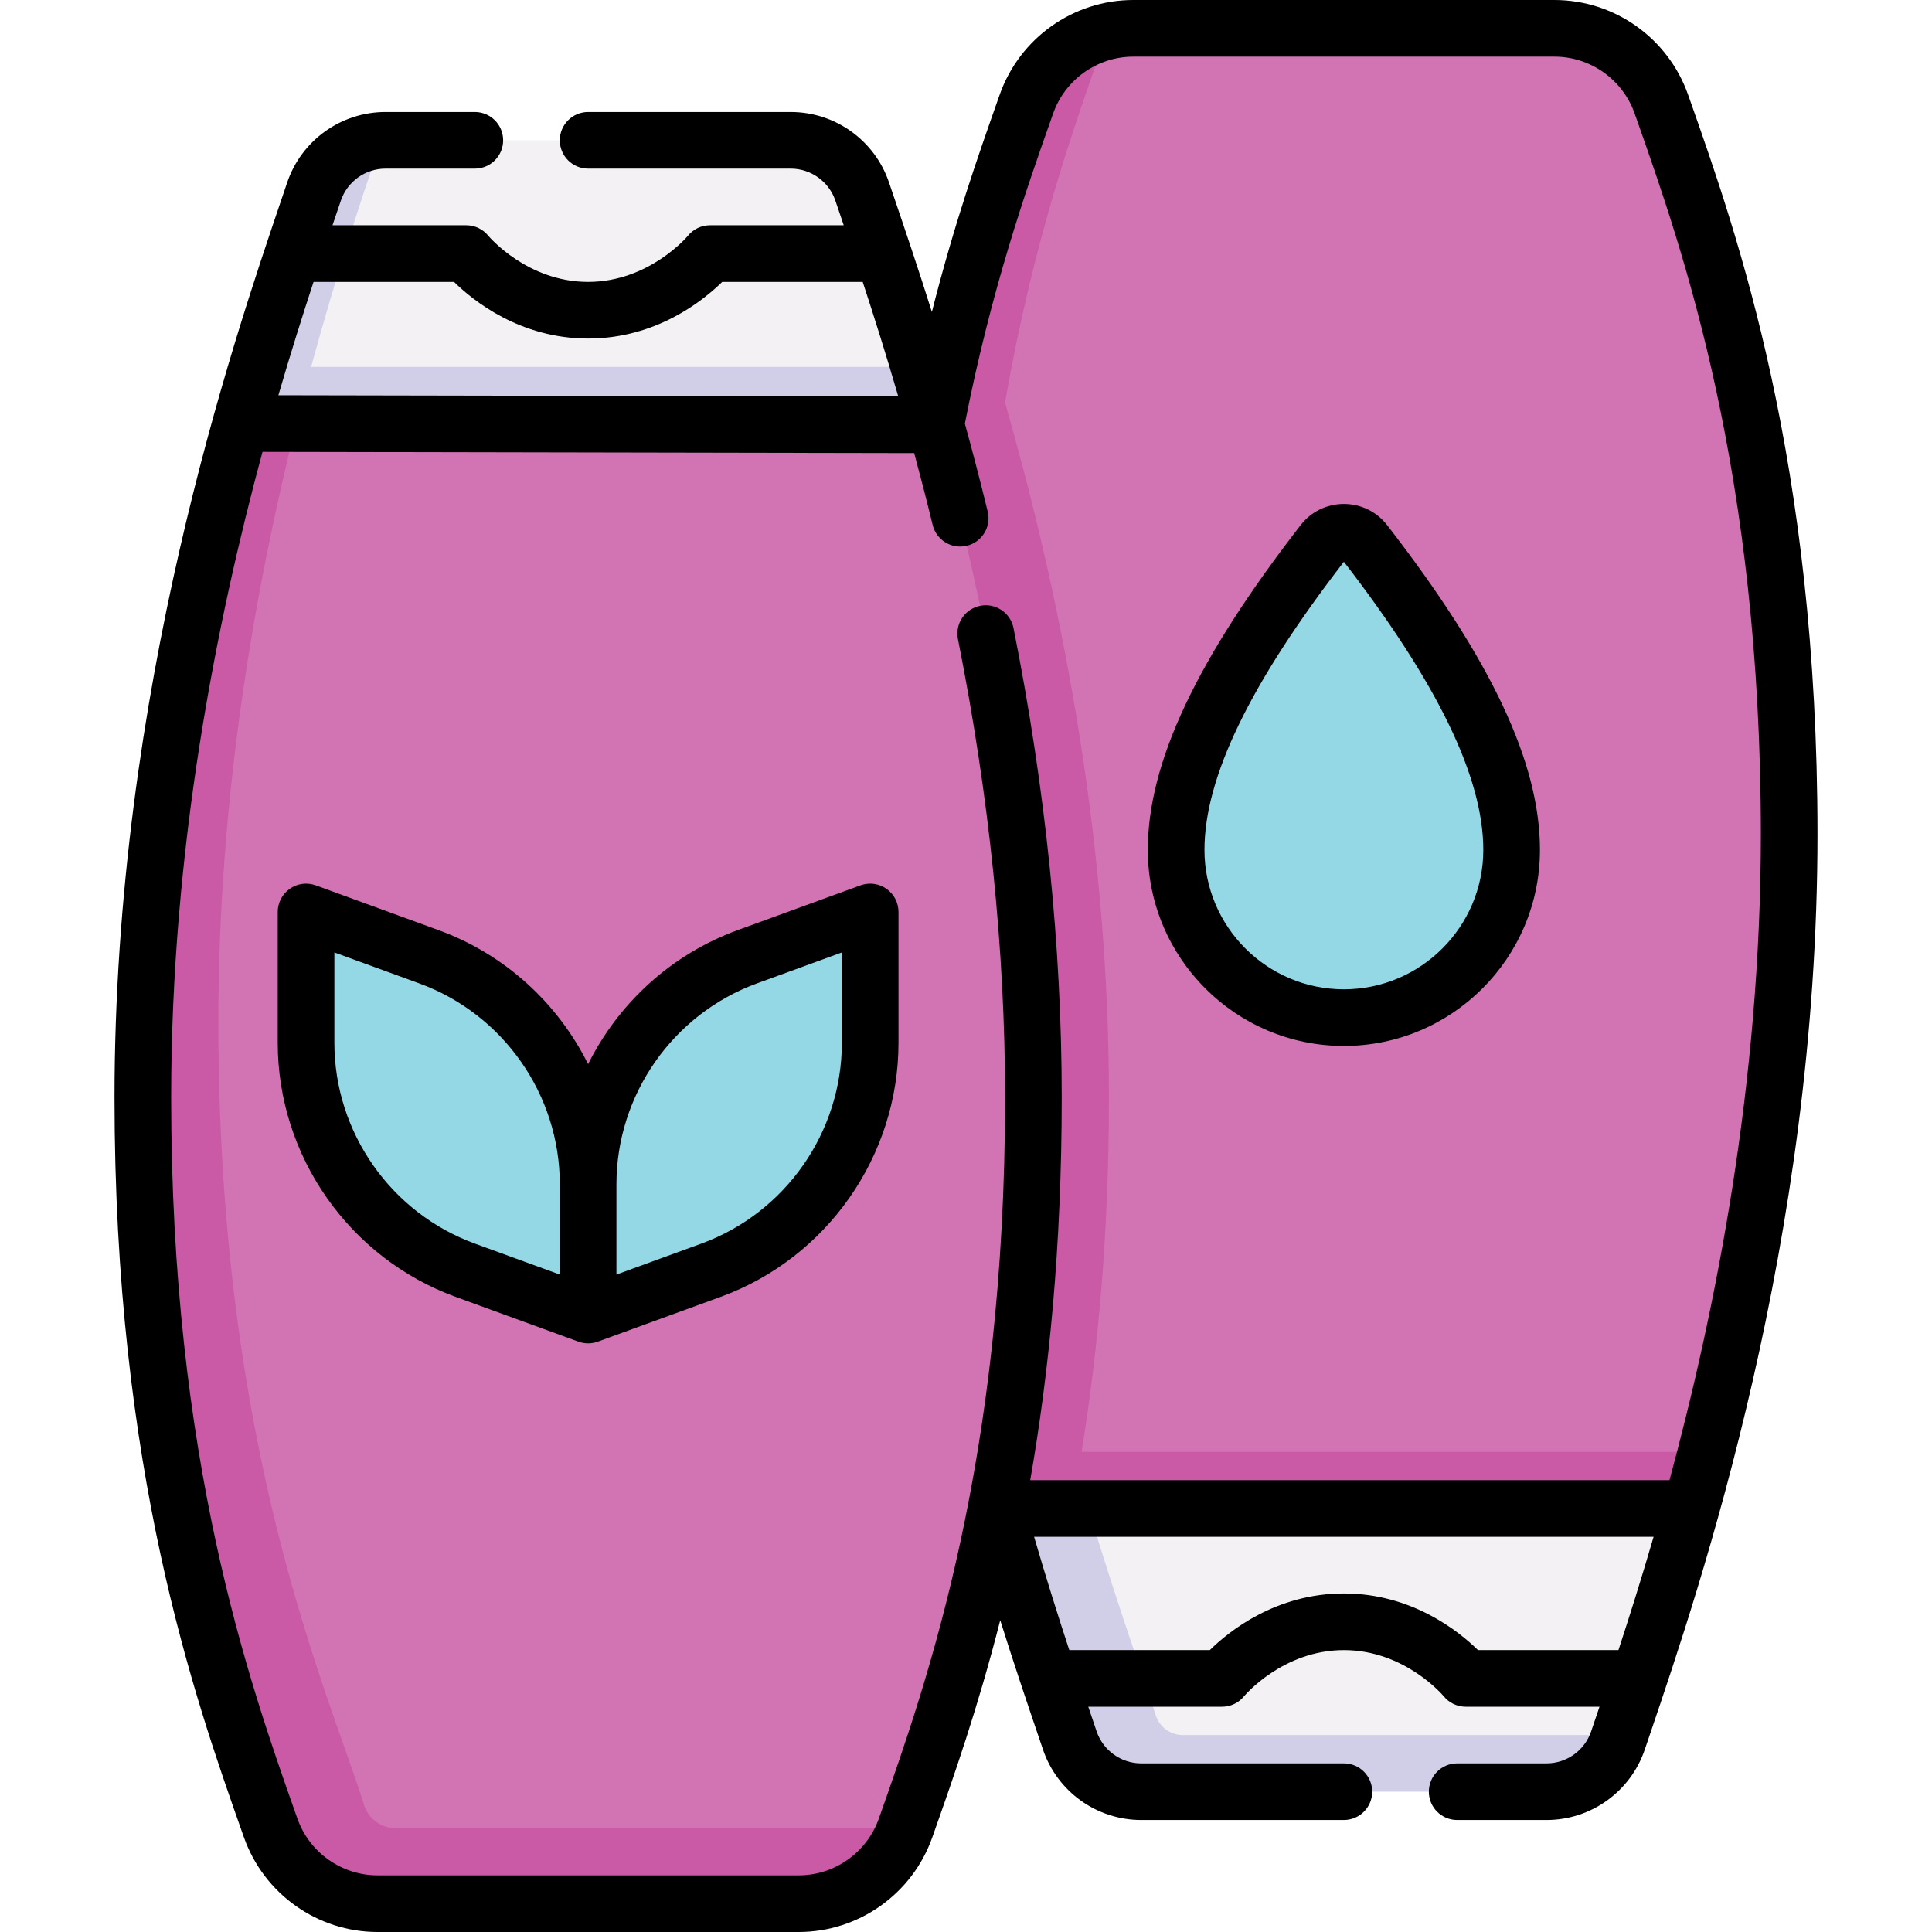
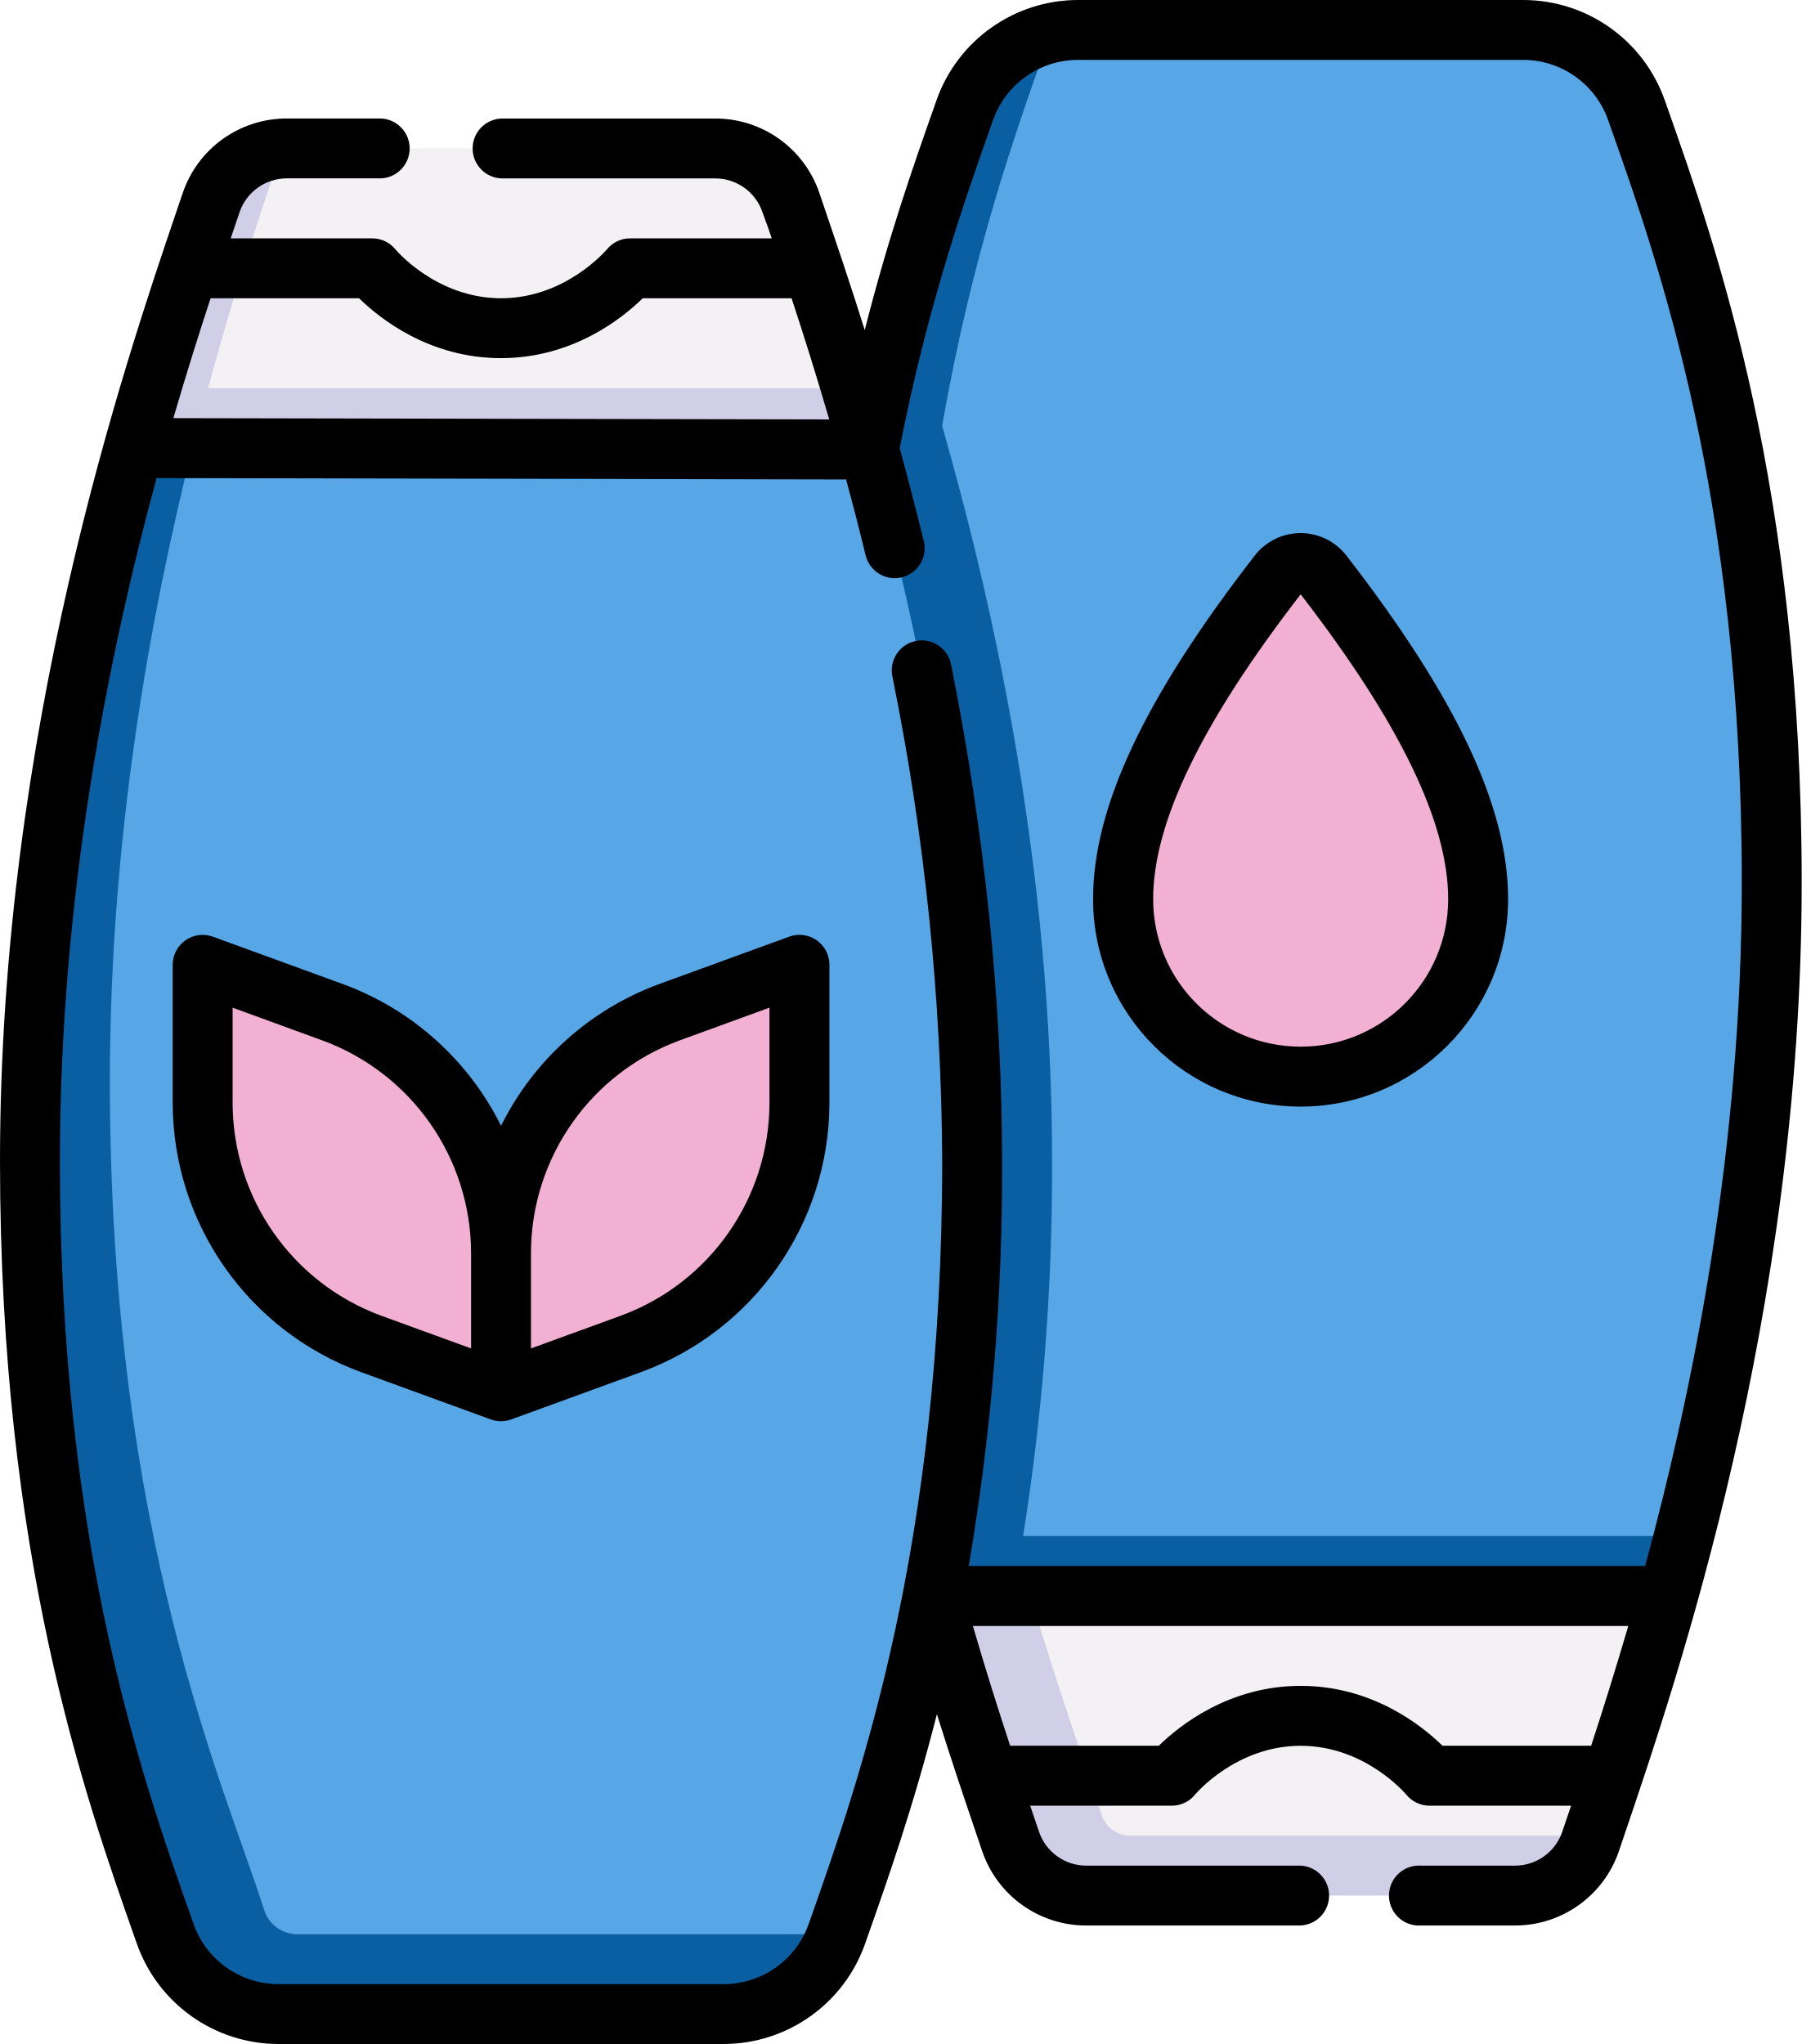
- <svg xmlns="http://www.w3.org/2000/svg" id="Capa_1" enable-background="new 0 0 511.658 511.658" height="512" viewBox="0 0 511.658 511.658" width="512">
-   <g>
-     <g>
-       <path d="m439.988 27.575c-4.235-12.019-15.567-20.075-28.311-20.075h-111.545c-2.174 0-4.301.251-6.365.7-.754 1.389-15.664 8.958-37.601 98.418l20.264 287.882 175.473-10c11.404-44.219 21.929-100.984 21.929-163.5 0-98.748-21.799-159.245-33.844-193.425z" fill="#d273b3" />
-       <path d="m286.43 384.5c4.312-26.525 7.25-57.604 7.25-93.842 0-72.671-14.22-137.589-27.513-184.039 7.442-42.82 18.343-73.293 25.655-94.044.538-1.525 1.192-2.985 1.946-4.375-10.033 2.181-18.433 9.406-21.946 19.375-12.045 34.18-33.843 94.677-33.843 193.425 0 69.828 13.129 132.494 25.95 178.5l91.977 10 91.977-10c1.343-4.817 2.688-9.828 4.021-15z" fill="#ca59a6" />
-       <path d="m288.26 399.5 13.704 67.29 127.012-7.29c4.625-13.639 11.716-34.199 18.906-60z" fill="#f3f1f4" />
-       <path d="m306.086 454.289c-3.295-10.372-10.227-29.349-17.826-54.788h-24.332c7.443 26.708 14.781 47.806 19.387 61.419 2.747 8.121 10.369 13.581 18.942 13.581h107.296c8.578 0 16.196-5.463 18.945-13.589.156-.46.316-.934.478-1.411h-115.747c-3.262 0-6.155-2.104-7.143-5.212z" fill="#d1cfe8" />
-       <path d="m400.329 225.076c0 24.535-19.889 44.424-44.424 44.424s-44.424-19.889-44.424-44.424c0-22.833 14.796-50.289 38.884-81.397 2.802-3.619 8.279-3.619 11.081 0 24.088 31.108 38.883 58.565 38.883 81.397z" fill="#94d8e6" />
-       <path d="m273.68 290.658c0-69.828-13.13-132.494-25.95-178.5l-175.318-10c-10.902 43.462-24.586 108.322-24.586 168.5 0 122.224 34.896 195.849 40.191 223.5l151.714-10c.036-.025.069-.049.105-.074 12.045-34.179 33.844-94.677 33.844-193.426z" fill="#d273b3" />
-       <path d="m96.429 478.057c-9.566-30.411-38.603-93.429-38.603-207.399 0-60.178 9.751-115.039 20.652-158.5l-6.067-10-8.635 10c-12.821 46.006-25.95 108.672-25.95 178.5 0 98.748 21.798 159.246 33.843 193.425 4.236 12.019 15.567 20.075 28.311 20.075h111.545c12.717 0 24.025-8.023 28.281-20h-135.044c-3.813 0-7.189-2.463-8.333-6.101z" fill="#ca59a6" />
-       <path d="m243.4 97.158c-5.874-19.663-11.348-35.458-15.054-46.411-2.749-8.126-10.367-13.589-18.945-13.589-23.265 0-107.296 0-107.296 0-.381 0-.758.024-1.136.045 0 0-21.756 44.882-28.571 69.955z" fill="#f3f1f4" />
-       <path d="m243.4 97.158h-161.002c6.815-25.073 13.675-45.528 18.571-59.955-8.108.459-15.182 5.78-17.809 13.544-4.605 13.613-11.943 34.708-19.384 61.411h183.954c-1.454-5.217-2.904-10.225-4.33-15z" fill="#d1cfe8" />
-       <g fill="#94d8e6">
-         <path d="m230.452 241.52-32.54 11.865c-25.315 9.23-42.159 33.301-42.159 60.245v34.636l32.54-11.865c25.315-9.23 42.159-33.301 42.159-60.245z" />
-         <path d="m81.054 241.52 32.54 11.865c25.315 9.23 42.159 33.301 42.159 60.245v34.636l-32.54-11.865c-25.315-9.23-42.159-33.301-42.159-60.245z" />
-       </g>
-     </g>
-     <g>
-       <path d="m211.525 511.658h-111.545c-15.878 0-30.098-10.08-35.384-25.083l-.481-1.363c-12.638-35.839-33.789-95.823-33.789-194.554 0-107.684 31.061-199.125 44.324-238.173l1.405-4.142c3.781-11.177 14.25-18.686 26.05-18.686h23.647c4.143 0 7.5 3.357 7.5 7.5s-3.357 7.5-7.5 7.5h-23.647c-5.364 0-10.122 3.413-11.841 8.492l-1.411 4.159c-.259.764-.524 1.545-.797 2.349h35.434c2.271 0 4.421 1.03 5.845 2.801.074.089 10.234 12.199 26.418 12.199 16.157 0 26.319-12.077 26.418-12.199 1.424-1.771 3.573-2.801 5.845-2.801h35.434c-.271-.798-.535-1.578-.795-2.343l-1.413-4.165c-1.719-5.079-6.477-8.492-11.841-8.492h-53.647c-4.143 0-7.5-3.357-7.5-7.5s3.357-7.5 7.5-7.5h53.646c11.8 0 22.269 7.509 26.05 18.686l1.407 4.147c2.796 8.231 6.224 18.322 9.936 30.128 5.938-23.458 12.391-41.756 17.473-56.17l.482-1.367c5.286-15.001 19.506-25.081 35.384-25.081h111.546c15.878 0 30.098 10.08 35.384 25.083l.484 1.373c12.637 35.839 33.786 95.823 33.786 194.544 0 107.684-31.061 199.125-44.324 238.173l-1.405 4.142c-3.781 11.177-14.25 18.686-26.05 18.686h-23.647c-4.143 0-7.5-3.357-7.5-7.5s3.357-7.5 7.5-7.5h23.647c5.364 0 10.122-3.413 11.841-8.492l1.411-4.159c.259-.764.524-1.545.797-2.349h-35.434c-2.271 0-4.421-1.029-5.845-2.8-.074-.09-10.235-12.2-26.418-12.2-16.157 0-26.319 12.077-26.418 12.199-1.424 1.771-3.573 2.801-5.845 2.801h-35.435c.268.789.53 1.563.788 2.32l1.42 4.188c1.719 5.079 6.477 8.492 11.841 8.492h53.648c4.143 0 7.5 3.357 7.5 7.5s-3.357 7.5-7.5 7.5h-53.648c-11.8 0-22.269-7.509-26.05-18.686l-1.414-4.17c-2.656-7.821-6.118-18.012-9.9-30.046-5.921 23.268-12.403 41.653-17.499 56.108l-.483 1.369c-5.287 15.002-19.508 25.082-35.385 25.082zm-142.008-391.993c-12.171 44.982-24.19 104.95-24.19 170.993 0 96.163 20.617 154.632 32.936 189.565l.481 1.366c3.176 9.013 11.711 15.068 21.237 15.068h111.545c9.526 0 18.062-6.056 21.238-15.068l.483-1.371c12.317-34.934 32.933-93.402 32.933-189.561 0-38.969-4.199-79.813-12.481-121.397-.81-4.063 1.828-8.012 5.891-8.82 4.062-.813 8.011 1.828 8.82 5.891 8.474 42.548 12.771 84.377 12.771 124.327 0 39.739-3.428 73.204-8.347 101.342h169.306c12.171-44.982 24.192-104.957 24.192-171 0-96.153-20.615-154.622-32.933-189.557l-.484-1.375c-3.176-9.012-11.711-15.068-21.237-15.068h-111.546c-9.526 0-18.062 6.056-21.237 15.067l-.482 1.37c-6.713 19.037-15.87 45.009-22.886 80.749 2.024 7.342 4.055 15.108 6.046 23.28.98 4.024-1.487 8.082-5.512 9.063-4.032.982-8.083-1.489-9.063-5.512-1.61-6.612-3.249-12.956-4.89-19.024zm321.898 317.335h37.205c2.854-8.699 6.035-18.76 9.307-30h-164.064c3.271 11.227 6.442 21.237 9.321 30h37.211c5.113-5.025 17.528-15 35.51-15 17.981 0 30.396 9.975 35.51 15zm-317.688-332.327 164.168.313c-3.295-11.319-6.508-21.461-9.421-30.327h-37.211c-5.113 5.025-17.528 15-35.51 15s-30.396-9.975-35.51-15h-37.205c-2.855 8.704-6.037 18.764-9.311 30.014zm82.026 251.093c-.87 0-1.739-.151-2.569-.454l-32.54-11.864c-28.166-10.269-47.09-37.312-47.09-67.291v-34.636c0-2.447 1.194-4.741 3.2-6.145 2.005-1.403 4.568-1.74 6.869-.901l32.54 11.864c17.585 6.411 31.566 19.358 39.59 35.479 8.023-16.12 22.005-29.067 39.59-35.479l32.54-11.864c2.303-.839 4.865-.502 6.869.901 2.006 1.403 3.2 3.697 3.2 6.145v34.636c0 29.979-18.924 57.022-47.09 67.291l-32.54 11.864c-.83.302-1.699.454-2.569.454zm-67.199-103.528v23.918c0 23.701 14.961 45.08 37.229 53.199l22.471 8.192v-23.917c0-23.701-14.961-45.08-37.229-53.199zm74.699 61.392v23.918l22.471-8.192c22.268-8.119 37.229-29.498 37.229-53.199v-23.918l-22.471 8.192c-22.268 8.119-37.229 29.498-37.229 53.199zm192.652-36.63c-28.632 0-51.925-23.293-51.925-51.924 0-23.022 12.854-50.346 40.454-85.989 2.766-3.573 6.946-5.623 11.47-5.623s8.705 2.05 11.472 5.624c27.599 35.643 40.453 62.966 40.453 85.988 0 28.631-23.293 51.924-51.924 51.924zm0-128.226c-24.846 32.184-36.925 57.146-36.925 76.302 0 20.359 16.564 36.924 36.925 36.924 20.359 0 36.924-16.564 36.924-36.924 0-19.156-12.079-44.119-36.924-76.302z" />
+ <svg xmlns="http://www.w3.org/2000/svg" viewBox="0 0 451.31 512">
+   <defs>
+     <style>.cls-1{fill:#57a7e6;}.cls-2{fill:#0a5fa2;}.cls-3{fill:#f3f1f4;}.cls-4{fill:#d1cfe8;}.cls-5{fill:#f2b1d3;}</style>
+   </defs>
+   <g id="Layer_2" data-name="Layer 2">
+     <g id="Capa_1" data-name="Capa 1">
+       <path class="cls-1" d="M409.94,27.59A30.05,30.05,0,0,0,381.61,7.51H270a29.82,29.82,0,0,0-6.37.7c-.76,1.39-15.68,9-37.63,98.48l20.28,288.07,175.59-10c11.41-44.25,21.94-101.05,21.94-163.61,0-98.82-21.81-159.35-33.86-193.56Z" />
+       <path class="cls-2" d="M256.28,384.76a583.92,583.92,0,0,0,7.25-93.91c0-72.72-14.23-137.68-27.53-184.16,7.45-42.85,18.35-73.34,25.67-94.11a30.11,30.11,0,0,1,1.95-4.37,30,30,0,0,0-22,19.38c-12.06,34.21-33.87,94.74-33.87,193.56,0,69.87,13.14,132.58,26,178.62l92,10,92-10c1.34-4.82,2.69-9.84,4-15Z" />
+       <path class="cls-3" d="M258.11,399.77l13.71,67.33,127.1-7.29c4.62-13.65,11.72-34.22,18.92-60Z" />
+       <path class="cls-4" d="M275.94,454.59c-3.29-10.38-10.23-29.37-17.83-54.82H233.76c7.45,26.72,14.79,47.84,19.4,61.46a20,20,0,0,0,19,13.59H379.48a20,20,0,0,0,19-13.6q.22-.69.48-1.41H283.09a7.51,7.51,0,0,1-7.15-5.22Z" />
+       <path class="cls-5" d="M370.25,225.23a44.46,44.46,0,0,1-88.91,0c0-22.85,14.81-50.33,38.91-81.45a7,7,0,0,1,11.09,0c24.11,31.12,38.91,58.6,38.91,81.45Z" />
+       <path class="cls-1" d="M243.52,290.85c0-69.87-13.14-132.58-26-178.62l-175.44-10c-10.91,43.49-24.6,108.39-24.6,168.61,0,122.3,34.92,196,40.22,223.65l151.81-10,.11-.07c12-34.2,33.87-94.74,33.87-193.56Z" />
+       <path class="cls-2" d="M66.15,478.38C56.57,448,27.52,384.89,27.52,270.84c0-60.22,9.76-115.12,20.66-158.61l-6.07-10-8.64,10c-12.83,46-26,108.75-26,178.62,0,98.82,21.81,159.35,33.86,193.56A30.06,30.06,0,0,0,69.7,504.5H181.32a30,30,0,0,0,28.3-20H74.49A8.72,8.72,0,0,1,66.15,478.38Z" />
+       <path class="cls-3" d="M213.22,97.22c-5.88-19.67-11.36-35.48-15.07-46.44a20,20,0,0,0-19-13.6H71.83c-.38,0-.76,0-1.14,0,0,0-21.77,44.91-28.59,70Z" />
+       <path class="cls-4" d="M213.22,97.22H52.11c6.82-25.09,13.68-45.56,18.58-60A20,20,0,0,0,52.87,50.78c-4.61,13.62-11.95,34.73-19.4,61.45H217.55q-2.19-7.83-4.33-15Z" />
+       <path class="cls-5" d="M200.26,241.68,167.7,253.55a64.18,64.18,0,0,0-42.19,60.29V348.5l32.56-11.87a64.18,64.18,0,0,0,42.19-60.29Z" />
+       <path class="cls-5" d="M50.76,241.68l32.56,11.87a64.17,64.17,0,0,1,42.19,60.29V348.5L93,336.63a64.18,64.18,0,0,1-42.19-60.29Z" />
+       <path d="M181.32,512H69.7a37.62,37.62,0,0,1-35.41-25.1l-.48-1.36C21.17,449.67,0,389.65,0,290.85,0,183.1,31.08,91.59,44.35,52.52l1.41-4.14a27.49,27.49,0,0,1,26.07-18.7H95.49a7.51,7.51,0,0,1,0,15H71.83A12.5,12.5,0,0,0,60,53.18l-1.41,4.17c-.26.76-.53,1.54-.8,2.35H93.23a7.52,7.52,0,0,1,5.85,2.8c.07.09,10.24,12.21,26.43,12.21S151.85,62.62,152,62.5a7.49,7.49,0,0,1,5.85-2.8h35.45l-.79-2.35L191,53.18a12.5,12.5,0,0,0-11.85-8.49H125.51a7.51,7.51,0,0,1,0-15h53.68a27.49,27.49,0,0,1,26.07,18.7l1.41,4.15c2.8,8.23,6.23,18.33,9.94,30.14,5.94-23.47,12.4-41.78,17.49-56.2l.48-1.37A37.62,37.62,0,0,1,270,0H381.61A37.61,37.61,0,0,1,417,25.1l.49,1.37c12.64,35.87,33.81,95.89,33.81,194.68,0,107.75-31.08,199.26-44.36,238.33l-1.4,4.14a27.5,27.5,0,0,1-26.07,18.7H355.82a7.51,7.51,0,1,1,0-15h23.66a12.5,12.5,0,0,0,11.85-8.49l1.41-4.17c.26-.76.53-1.54.8-2.35H358.08a7.52,7.52,0,0,1-5.85-2.8c-.07-.09-10.24-12.21-26.43-12.21s-26.34,12.09-26.44,12.21a7.49,7.49,0,0,1-5.85,2.8H258.05c.27.79.53,1.57.79,2.32l1.42,4.2a12.5,12.5,0,0,0,11.85,8.49H325.8a7.51,7.51,0,0,1,0,15H272.11A27.5,27.5,0,0,1,246,463.62l-1.41-4.17c-2.66-7.82-6.12-18-9.91-30.06-5.92,23.28-12.41,41.68-17.51,56.14l-.48,1.37A37.62,37.62,0,0,1,181.32,512ZM39.22,119.75C27,164.76,15,224.77,15,290.85c0,96.23,20.63,154.74,33,189.69l.48,1.37A22.59,22.59,0,0,0,69.7,497H181.32a22.58,22.58,0,0,0,21.25-15.08l.49-1.37c12.32-35,32.95-93.47,32.95-189.69a624.28,624.28,0,0,0-12.49-121.48,7.5,7.5,0,0,1,14.72-2.93C246.72,209,251,250.88,251,290.85a586.37,586.37,0,0,1-8.35,101.41H412.09c12.18-45,24.21-105,24.21-171.11,0-96.22-20.63-154.73-33-189.69l-.48-1.37A22.59,22.59,0,0,0,381.61,15H270a22.57,22.57,0,0,0-21.25,15.08l-.49,1.37c-6.71,19-15.88,45-22.9,80.8q3,11,6.05,23.3a7.5,7.5,0,1,1-14.58,3.55q-2.41-9.93-4.9-19ZM361.33,437.29h37.23c2.86-8.7,6-18.77,9.31-30H243.7c3.27,11.24,6.45,21.25,9.33,30h37.23c5.12-5,17.54-15,35.54-15s30.41,10,35.53,15ZM43.43,104.74l164.28.32c-3.3-11.33-6.51-21.48-9.43-30.35H161c-5.11,5-17.54,15-35.53,15s-30.42-10-35.53-15H52.75C49.89,83.42,46.71,93.49,43.43,104.74ZM125.51,356a7.56,7.56,0,0,1-2.57-.45L90.38,343.68a71.9,71.9,0,0,1-47.12-67.34V241.68a7.5,7.5,0,0,1,10.07-7.05L85.89,246.5A71.8,71.8,0,0,1,125.51,282a71.84,71.84,0,0,1,39.62-35.51l32.56-11.87a7.5,7.5,0,0,1,10.07,7.05v34.66a71.9,71.9,0,0,1-47.12,67.34l-32.56,11.87a7.56,7.56,0,0,1-2.57.45ZM58.27,252.41v23.93a56.85,56.85,0,0,0,37.25,53.24L118,337.77V313.84a56.83,56.83,0,0,0-37.26-53.23ZM133,313.84v23.93l22.48-8.19a56.86,56.86,0,0,0,37.26-53.24V252.41l-22.49,8.2A56.83,56.83,0,0,0,133,313.84ZM325.8,277.19a52,52,0,0,1-52-52c0-23,12.86-50.38,40.48-86a14.52,14.52,0,0,1,23,0c27.61,35.67,40.48,63,40.48,86A52,52,0,0,1,325.8,277.19Zm0-128.32c-24.87,32.21-36.95,57.19-36.95,76.36a36.95,36.95,0,1,0,73.9,0C362.75,206.06,350.66,181.08,325.8,148.87Z" />
    </g>
  </g>
</svg>
